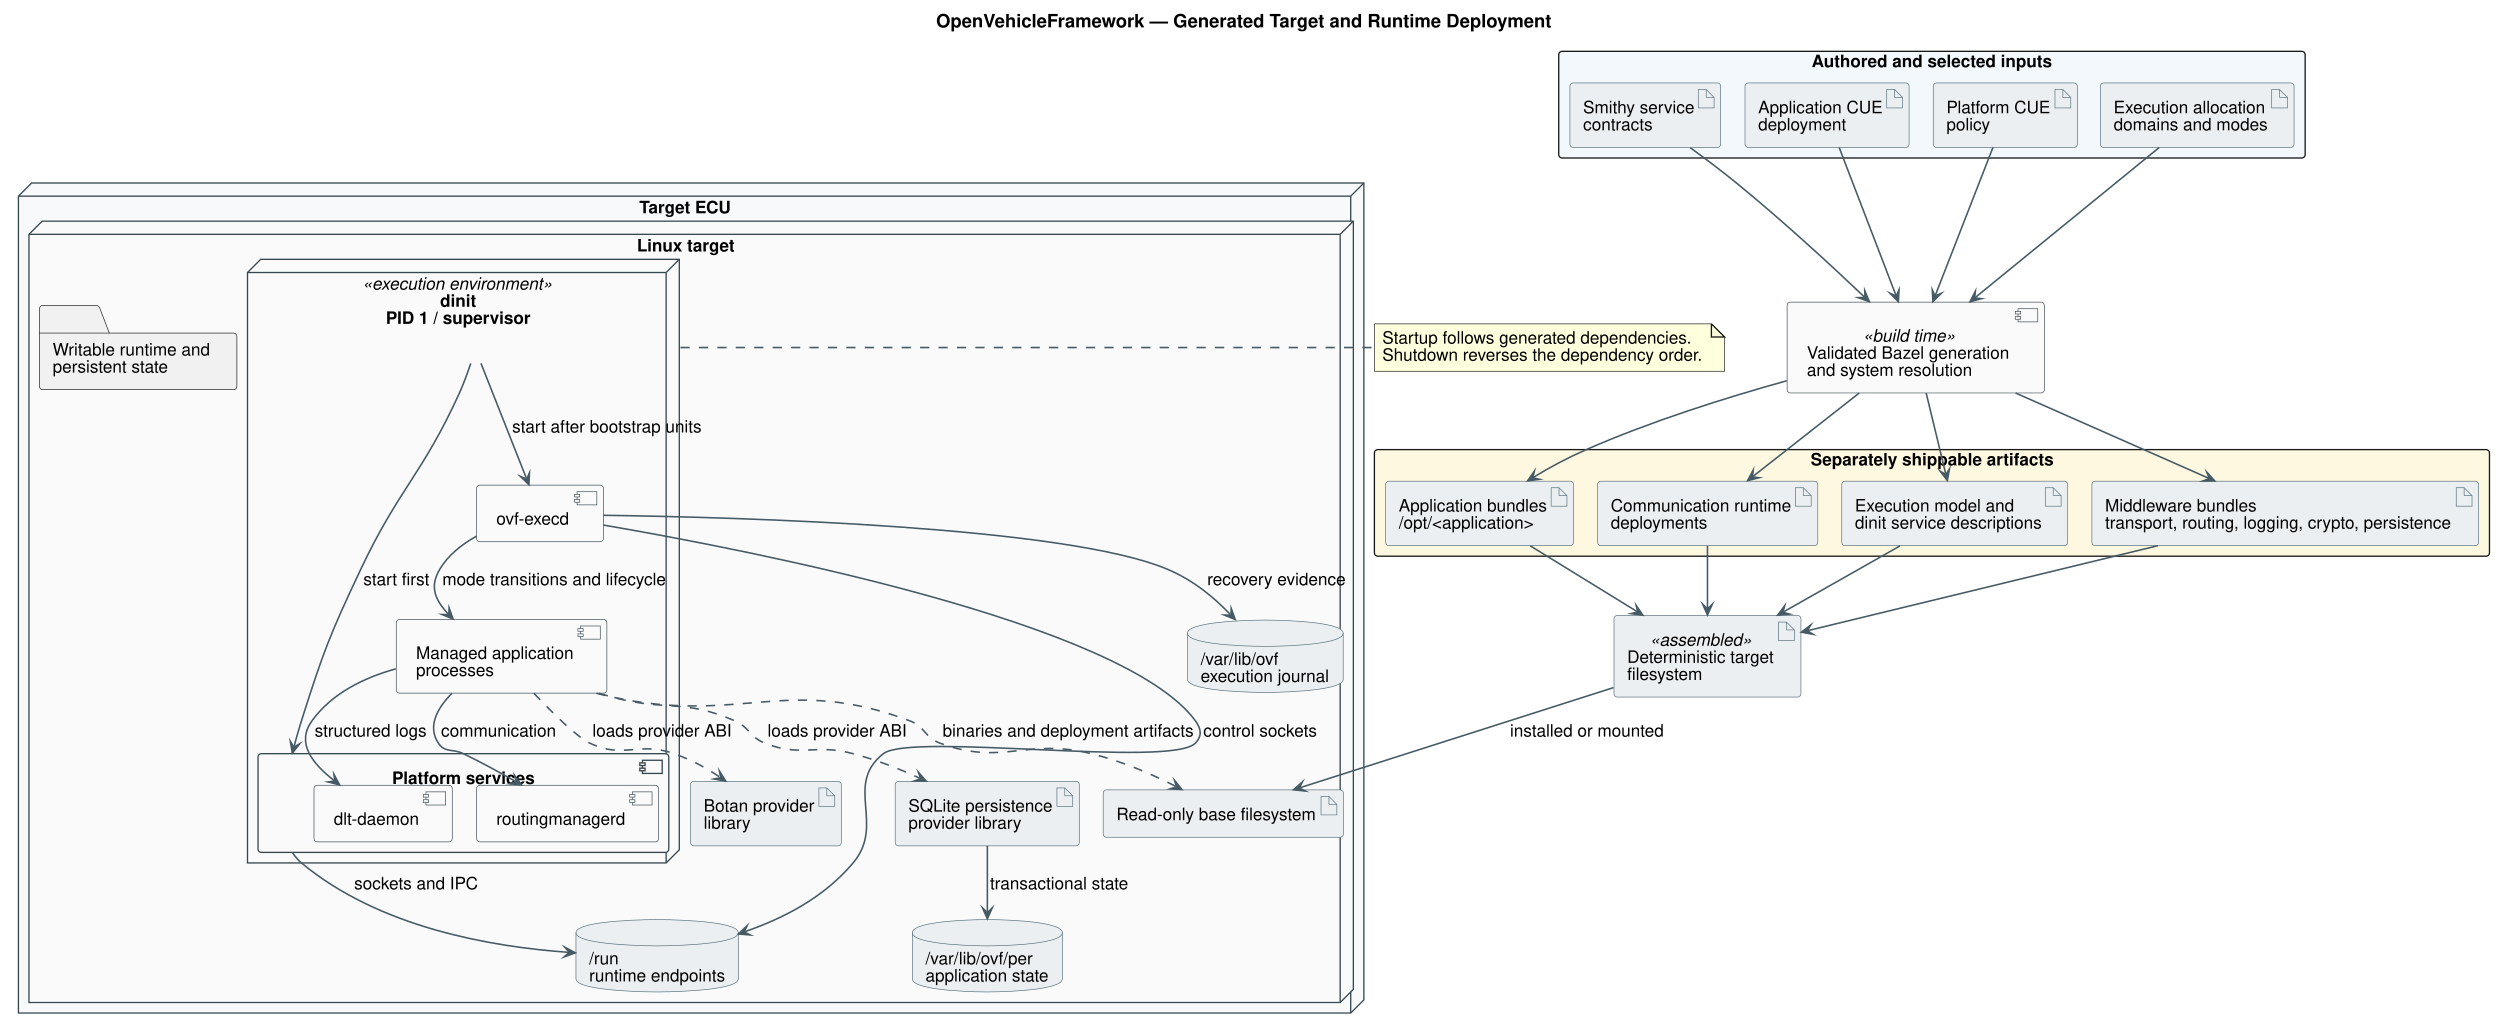
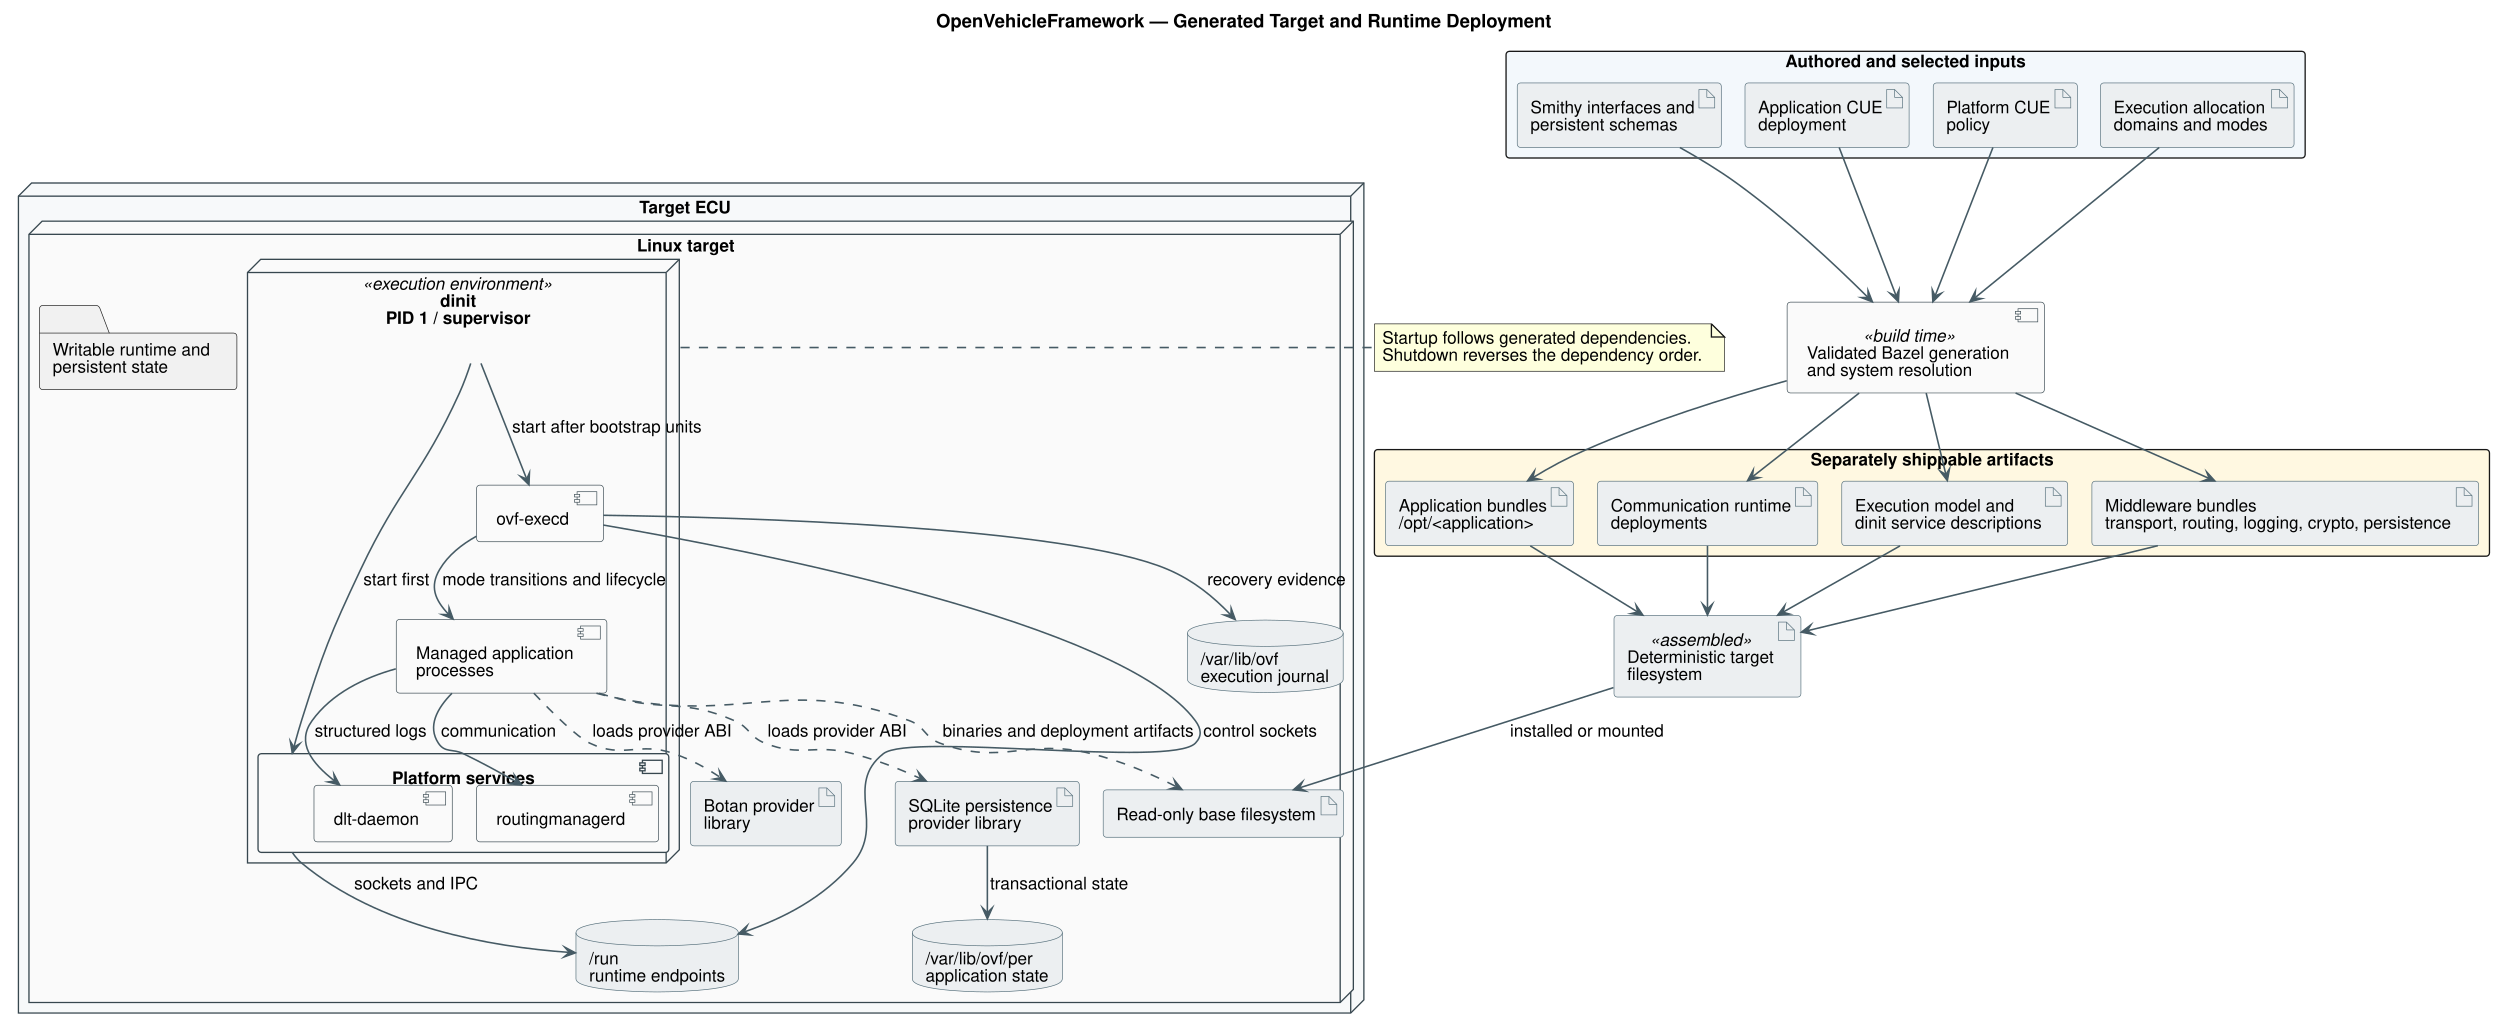
<svg xmlns="http://www.w3.org/2000/svg" contentStyleType="text/css" data-diagram-type="DESCRIPTION" height="777px" preserveAspectRatio="none" style="width:1899px;height:777px;background:#FFFFFF;" version="1.1" viewBox="0 0 1899 777" width="1899px" zoomAndPan="magnify">
  <defs />
  <g>
    <g class="title" data-source-line="3">
      <text fill="#000000" font-family="Helvetica" font-size="14" font-weight="700" lengthAdjust="spacing" textLength="469.889" x="711.056" y="20.78">OpenVehicleFramework — Generated Target and Runtime Deployment</text>
    </g>
    <g class="cluster" data-qualified-name="inputs" data-source-line="23" id="ent0001">
-       <rect fill="#F3F8FC" height="81" rx="2.5" ry="2.5" style="stroke:#181818;stroke-width:1;" width="567" x="1184" y="39" />
-       <text fill="#000000" font-family="Helvetica" font-size="13" font-weight="700" lengthAdjust="spacing" textLength="182.743" x="1376.129" y="51.01">Authored and selected inputs</text>
+       <rect fill="#F3F8FC" height="81" rx="2.5" ry="2.5" style="stroke:#181818;stroke-width:1;" width="607" x="1144" y="39" />
+       <text fill="#000000" font-family="Helvetica" font-size="13" font-weight="700" lengthAdjust="spacing" textLength="182.743" x="1356.129" y="51.01">Authored and selected inputs</text>
    </g>
    <g class="cluster" data-qualified-name="artifacts" data-source-line="32" id="ent0007">
      <rect fill="#FFF8E1" height="81" rx="2.5" ry="2.5" style="stroke:#181818;stroke-width:1;" width="847" x="1044" y="341.5" />
      <text fill="#000000" font-family="Helvetica" font-size="13" font-weight="700" lengthAdjust="spacing" textLength="184.241" x="1375.38" y="353.51">Separately shippable artifacts</text>
    </g>
    <g class="cluster" data-qualified-name="ecu" data-source-line="54" id="ent0025">
      <polygon fill="#F7F9FA" points="14,149,24,139,1036,139,1036,759.5,1026,769.5,14,769.5,14,149" style="stroke:#37474F;stroke-width:1;stroke-linejoin:miter;stroke-miterlimit:10;" />
      <line style="stroke:#37474F;stroke-width:1;" x1="1026" x2="1036" y1="149" y2="139" />
      <line style="stroke:#37474F;stroke-width:1;" x1="14" x2="1026" y1="149" y2="149" />
      <line style="stroke:#37474F;stroke-width:1;" x1="1026" x2="1026" y1="149" y2="769.5" />
      <text fill="#000000" font-family="Helvetica" font-size="13" font-weight="700" lengthAdjust="spacing" textLength="70.789" x="485.606" y="162.01">Target ECU</text>
    </g>
    <g class="cluster" data-qualified-name="ecu.linux" data-source-line="55" id="ent0026">
      <polygon fill="#FAFAFA" points="22,178,32,168,1028,168,1028,751.5,1018,761.5,22,761.5,22,178" style="stroke:#37474F;stroke-width:1;stroke-linejoin:miter;stroke-miterlimit:10;" />
      <line style="stroke:#37474F;stroke-width:1;" x1="1018" x2="1028" y1="178" y2="168" />
      <line style="stroke:#37474F;stroke-width:1;" x1="22" x2="1018" y1="178" y2="178" />
      <line style="stroke:#37474F;stroke-width:1;" x1="1018" x2="1018" y1="178" y2="761.5" />
      <text fill="#000000" font-family="Helvetica" font-size="13" font-weight="700" lengthAdjust="spacing" textLength="74.394" x="483.803" y="191.01">Linux target</text>
    </g>
    <g class="cluster" data-qualified-name="ecu.linux.supervisor" data-source-line="59" id="ent0029">
      <polygon fill="#FAFAFA" points="188,207,198,197,516,197,516,645.5,506,655.5,188,655.5,188,207" style="stroke:#37474F;stroke-width:1;stroke-linejoin:miter;stroke-miterlimit:10;" />
      <line style="stroke:#37474F;stroke-width:1;" x1="506" x2="516" y1="207" y2="197" />
      <line style="stroke:#37474F;stroke-width:1;" x1="188" x2="506" y1="207" y2="207" />
      <line style="stroke:#37474F;stroke-width:1;" x1="506" x2="506" y1="207" y2="655.5" />
      <text fill="#000000" font-family="Helvetica" font-size="13" font-style="italic" lengthAdjust="spacing" textLength="145.26" x="275.37" y="220.01">«execution environment»</text>
      <text fill="#000000" font-family="Helvetica" font-size="13" font-weight="700" lengthAdjust="spacing" textLength="27.435" x="334.283" y="233.01">dinit</text>
      <text fill="#000000" font-family="Helvetica" font-size="13" font-weight="700" lengthAdjust="spacing" textLength="109.821" x="293.09" y="246.01">PID 1 / supervisor</text>
    </g>
    <g class="cluster" data-qualified-name="ecu.linux.supervisor.services" data-source-line="60" id="ent0030">
      <rect fill="#FAFAFA" height="75" rx="2.5" ry="2.5" style="stroke:#37474F;stroke-width:1;" width="312" x="196" y="572.5" />
      <rect fill="#FAFAFA" height="10" style="stroke:#37474F;stroke-width:1;" width="15" x="488" y="577.5" />
      <rect fill="#FAFAFA" height="2" style="stroke:#37474F;stroke-width:1;" width="4" x="486" y="579.5" />
      <rect fill="#FAFAFA" height="2" style="stroke:#37474F;stroke-width:1;" width="4" x="486" y="583.5" />
      <text fill="#000000" font-family="Helvetica" font-size="13" font-weight="700" lengthAdjust="spacing" textLength="108.393" x="297.804" y="595.51">Platform services</text>
    </g>
    <g class="entity" data-qualified-name="generator" data-source-line="30" id="ent0006">
      <rect fill="#FAFAFA" height="69" rx="2.5" ry="2.5" style="stroke:#37474F;stroke-width:0.5;" width="195.391" x="1357.5" y="229.5" />
      <rect fill="#FAFAFA" height="10" style="stroke:#37474F;stroke-width:0.5;" width="15" x="1532.891" y="234.5" />
      <rect fill="#FAFAFA" height="2" style="stroke:#37474F;stroke-width:0.5;" width="4" x="1530.891" y="236.5" />
      <rect fill="#FAFAFA" height="2" style="stroke:#37474F;stroke-width:0.5;" width="4" x="1530.891" y="240.5" />
      <text fill="#000000" font-family="Helvetica" font-size="13" font-style="italic" lengthAdjust="spacing" textLength="70.097" x="1415.147" y="259.51">«build time»</text>
      <text fill="#000000" font-family="Helvetica" font-size="13" lengthAdjust="spacing" textLength="155.391" x="1372.5" y="272.51">Validated Bazel generation</text>
      <text fill="#000000" font-family="Helvetica" font-size="13" lengthAdjust="spacing" textLength="126.452" x="1372.5" y="285.51">and system resolution</text>
    </g>
    <g class="entity" data-qualified-name="rootfs" data-source-line="39" id="ent0012">
      <rect fill="#ECEFF1" height="62" rx="2.5" ry="2.5" style="stroke:#546E7A;stroke-width:0.5;" width="141.979" x="1226" y="467.5" />
      <polygon fill="#ECEFF1" points="1350.979,472.5,1350.979,486.5,1362.979,486.5,1362.979,478.5,1356.979,472.5,1350.979,472.5" style="stroke:#546E7A;stroke-width:0.5;stroke-linejoin:miter;stroke-miterlimit:10;" />
      <line style="stroke:#546E7A;stroke-width:0.5;" x1="1356.979" x2="1356.979" y1="472.5" y2="478.5" />
      <line style="stroke:#546E7A;stroke-width:0.5;" x1="1362.979" x2="1356.979" y1="478.5" y2="478.5" />
      <text fill="#000000" font-family="Helvetica" font-size="13" font-style="italic" lengthAdjust="spacing" textLength="77.327" x="1253.326" y="490.51">«assembled»</text>
      <text fill="#000000" font-family="Helvetica" font-size="13" lengthAdjust="spacing" textLength="111.979" x="1236" y="503.51">Deterministic target</text>
      <text fill="#000000" font-family="Helvetica" font-size="13" lengthAdjust="spacing" textLength="57.789" x="1236" y="516.51">filesystem</text>
    </g>
    <g class="entity" data-qualified-name="GMN53" data-source-line="91" id="ent0054">
      <path d="M1044,246 L1044,282 L1309.988,282 L1309.988,256 L1299.988,246 L1044,246" fill="#FEFFDD" style="stroke:#181818;stroke-width:0.5;" />
      <path d="M1299.988,246 L1299.988,256 L1309.988,256 L1299.988,246" fill="#FEFFDD" style="stroke:#181818;stroke-width:1;" />
      <text fill="#000000" font-family="Helvetica" font-size="13" lengthAdjust="spacing" textLength="235.606" x="1050" y="261.01">Startup follows generated dependencies.</text>
      <text fill="#000000" font-family="Helvetica" font-size="13" lengthAdjust="spacing" textLength="244.988" x="1050" y="274.01">Shutdown reverses the dependency order.</text>
    </g>
    <g class="entity" data-qualified-name="inputs.smithy" data-source-line="24" id="ent0002">
-       <rect fill="#ECEFF1" height="49" rx="2.5" ry="2.5" style="stroke:#546E7A;stroke-width:0.5;" width="114.519" x="1192.5" y="63" />
-       <polygon fill="#ECEFF1" points="1290.019,68,1290.019,82,1302.019,82,1302.019,74,1296.019,68,1290.019,68" style="stroke:#546E7A;stroke-width:0.5;stroke-linejoin:miter;stroke-miterlimit:10;" />
-       <line style="stroke:#546E7A;stroke-width:0.5;" x1="1296.019" x2="1296.019" y1="68" y2="74" />
-       <line style="stroke:#546E7A;stroke-width:0.5;" x1="1302.019" x2="1296.019" y1="74" y2="74" />
-       <text fill="#000000" font-family="Helvetica" font-size="13" lengthAdjust="spacing" textLength="84.519" x="1202.5" y="86.01">Smithy service</text>
-       <text fill="#000000" font-family="Helvetica" font-size="13" lengthAdjust="spacing" textLength="52.743" x="1202.5" y="99.01">contracts</text>
+       <rect fill="#ECEFF1" height="49" rx="2.5" ry="2.5" style="stroke:#546E7A;stroke-width:0.5;" width="155.004" x="1152.5" y="63" />
+       <polygon fill="#ECEFF1" points="1290.504,68,1290.504,82,1302.504,82,1302.504,74,1296.504,68,1290.504,68" style="stroke:#546E7A;stroke-width:0.5;stroke-linejoin:miter;stroke-miterlimit:10;" />
+       <line style="stroke:#546E7A;stroke-width:0.5;" x1="1296.504" x2="1296.504" y1="68" y2="74" />
+       <line style="stroke:#546E7A;stroke-width:0.5;" x1="1302.504" x2="1296.504" y1="74" y2="74" />
+       <text fill="#000000" font-family="Helvetica" font-size="13" lengthAdjust="spacing" textLength="125.004" x="1162.5" y="86.01">Smithy interfaces and</text>
+       <text fill="#000000" font-family="Helvetica" font-size="13" lengthAdjust="spacing" textLength="111.992" x="1162.5" y="99.01">persistent schemas</text>
    </g>
    <g class="entity" data-qualified-name="inputs.app_cue" data-source-line="25" id="ent0003">
      <rect fill="#ECEFF1" height="49" rx="2.5" ry="2.5" style="stroke:#546E7A;stroke-width:0.5;" width="124.656" x="1325.5" y="63" />
      <polygon fill="#ECEFF1" points="1433.156,68,1433.156,82,1445.156,82,1445.156,74,1439.156,68,1433.156,68" style="stroke:#546E7A;stroke-width:0.5;stroke-linejoin:miter;stroke-miterlimit:10;" />
      <line style="stroke:#546E7A;stroke-width:0.5;" x1="1439.156" x2="1439.156" y1="68" y2="74" />
      <line style="stroke:#546E7A;stroke-width:0.5;" x1="1445.156" x2="1439.156" y1="74" y2="74" />
      <text fill="#000000" font-family="Helvetica" font-size="13" lengthAdjust="spacing" textLength="94.656" x="1335.5" y="86.01">Application CUE</text>
      <text fill="#000000" font-family="Helvetica" font-size="13" lengthAdjust="spacing" textLength="67.209" x="1335.5" y="99.01">deployment</text>
    </g>
    <g class="entity" data-qualified-name="inputs.platform_cue" data-source-line="26" id="ent0004">
      <rect fill="#ECEFF1" height="49" rx="2.5" ry="2.5" style="stroke:#546E7A;stroke-width:0.5;" width="109.46" x="1468.5" y="63" />
      <polygon fill="#ECEFF1" points="1560.96,68,1560.96,82,1572.96,82,1572.96,74,1566.96,68,1560.96,68" style="stroke:#546E7A;stroke-width:0.5;stroke-linejoin:miter;stroke-miterlimit:10;" />
      <line style="stroke:#546E7A;stroke-width:0.5;" x1="1566.96" x2="1566.96" y1="68" y2="74" />
      <line style="stroke:#546E7A;stroke-width:0.5;" x1="1572.96" x2="1566.96" y1="74" y2="74" />
      <text fill="#000000" font-family="Helvetica" font-size="13" lengthAdjust="spacing" textLength="79.46" x="1478.5" y="86.01">Platform CUE</text>
      <text fill="#000000" font-family="Helvetica" font-size="13" lengthAdjust="spacing" textLength="33.236" x="1478.5" y="99.01">policy</text>
    </g>
    <g class="entity" data-qualified-name="inputs.allocation" data-source-line="27" id="ent0005">
      <rect fill="#ECEFF1" height="49" rx="2.5" ry="2.5" style="stroke:#546E7A;stroke-width:0.5;" width="147.07" x="1595.5" y="63" />
      <polygon fill="#ECEFF1" points="1725.57,68,1725.57,82,1737.57,82,1737.57,74,1731.57,68,1725.57,68" style="stroke:#546E7A;stroke-width:0.5;stroke-linejoin:miter;stroke-miterlimit:10;" />
      <line style="stroke:#546E7A;stroke-width:0.5;" x1="1731.57" x2="1731.57" y1="68" y2="74" />
      <line style="stroke:#546E7A;stroke-width:0.5;" x1="1737.57" x2="1731.57" y1="74" y2="74" />
      <text fill="#000000" font-family="Helvetica" font-size="13" lengthAdjust="spacing" textLength="115.629" x="1605.5" y="86.01">Execution allocation</text>
      <text fill="#000000" font-family="Helvetica" font-size="13" lengthAdjust="spacing" textLength="117.07" x="1605.5" y="99.01">domains and modes</text>
    </g>
    <g class="entity" data-qualified-name="artifacts.app_bundles" data-source-line="33" id="ent0008">
      <rect fill="#ECEFF1" height="49" rx="2.5" ry="2.5" style="stroke:#546E7A;stroke-width:0.5;" width="142.747" x="1052.5" y="365.5" />
      <polygon fill="#ECEFF1" points="1178.247,370.5,1178.247,384.5,1190.247,384.5,1190.247,376.5,1184.247,370.5,1178.247,370.5" style="stroke:#546E7A;stroke-width:0.5;stroke-linejoin:miter;stroke-miterlimit:10;" />
      <line style="stroke:#546E7A;stroke-width:0.5;" x1="1184.247" x2="1184.247" y1="370.5" y2="376.5" />
      <line style="stroke:#546E7A;stroke-width:0.5;" x1="1190.247" x2="1184.247" y1="376.5" y2="376.5" />
      <text fill="#000000" font-family="Helvetica" font-size="13" lengthAdjust="spacing" textLength="112.747" x="1062.5" y="388.51">Application bundles</text>
      <text fill="#000000" font-family="Helvetica" font-size="13" lengthAdjust="spacing" textLength="102.635" x="1062.5" y="401.51">/opt/&lt;application&gt;</text>
    </g>
    <g class="entity" data-qualified-name="artifacts.com_deployments" data-source-line="34" id="ent0009">
      <rect fill="#ECEFF1" height="49" rx="2.5" ry="2.5" style="stroke:#546E7A;stroke-width:0.5;" width="167.274" x="1213.5" y="365.5" />
      <polygon fill="#ECEFF1" points="1363.774,370.5,1363.774,384.5,1375.774,384.5,1375.774,376.5,1369.774,370.5,1363.774,370.5" style="stroke:#546E7A;stroke-width:0.5;stroke-linejoin:miter;stroke-miterlimit:10;" />
      <line style="stroke:#546E7A;stroke-width:0.5;" x1="1369.774" x2="1369.774" y1="370.5" y2="376.5" />
      <line style="stroke:#546E7A;stroke-width:0.5;" x1="1375.774" x2="1369.774" y1="376.5" y2="376.5" />
      <text fill="#000000" font-family="Helvetica" font-size="13" lengthAdjust="spacing" textLength="137.274" x="1223.5" y="388.51">Communication runtime</text>
      <text fill="#000000" font-family="Helvetica" font-size="13" lengthAdjust="spacing" textLength="73.709" x="1223.5" y="401.51">deployments</text>
    </g>
    <g class="entity" data-qualified-name="artifacts.exec_deployment" data-source-line="35" id="ent0010">
      <rect fill="#ECEFF1" height="49" rx="2.5" ry="2.5" style="stroke:#546E7A;stroke-width:0.5;" width="171.616" x="1399" y="365.5" />
      <polygon fill="#ECEFF1" points="1553.616,370.5,1553.616,384.5,1565.616,384.5,1565.616,376.5,1559.616,370.5,1553.616,370.5" style="stroke:#546E7A;stroke-width:0.5;stroke-linejoin:miter;stroke-miterlimit:10;" />
      <line style="stroke:#546E7A;stroke-width:0.5;" x1="1559.616" x2="1559.616" y1="370.5" y2="376.5" />
      <line style="stroke:#546E7A;stroke-width:0.5;" x1="1565.616" x2="1559.616" y1="376.5" y2="376.5" />
      <text fill="#000000" font-family="Helvetica" font-size="13" lengthAdjust="spacing" textLength="121.412" x="1409" y="388.51">Execution model and</text>
      <text fill="#000000" font-family="Helvetica" font-size="13" lengthAdjust="spacing" textLength="141.616" x="1409" y="401.51">dinit service descriptions</text>
    </g>
    <g class="entity" data-qualified-name="artifacts.middleware" data-source-line="36" id="ent0011">
      <rect fill="#ECEFF1" height="49" rx="2.5" ry="2.5" style="stroke:#546E7A;stroke-width:0.5;" width="293.752" x="1589" y="365.5" />
      <polygon fill="#ECEFF1" points="1865.752,370.5,1865.752,384.5,1877.752,384.5,1877.752,376.5,1871.752,370.5,1865.752,370.5" style="stroke:#546E7A;stroke-width:0.5;stroke-linejoin:miter;stroke-miterlimit:10;" />
      <line style="stroke:#546E7A;stroke-width:0.5;" x1="1871.752" x2="1871.752" y1="370.5" y2="376.5" />
      <line style="stroke:#546E7A;stroke-width:0.5;" x1="1877.752" x2="1871.752" y1="376.5" y2="376.5" />
      <text fill="#000000" font-family="Helvetica" font-size="13" lengthAdjust="spacing" textLength="115.623" x="1599" y="388.51">Middleware bundles</text>
      <text fill="#000000" font-family="Helvetica" font-size="13" lengthAdjust="spacing" textLength="263.752" x="1599" y="401.51">transport, routing, logging, crypto, persistence</text>
    </g>
    <g class="entity" data-qualified-name="ecu.linux.lower" data-source-line="56" id="ent0027">
      <rect fill="#ECEFF1" height="36" rx="2.5" ry="2.5" style="stroke:#546E7A;stroke-width:0.5;" width="182.458" x="838" y="600" />
      <polygon fill="#ECEFF1" points="1003.458,605,1003.458,619,1015.458,619,1015.458,611,1009.458,605,1003.458,605" style="stroke:#546E7A;stroke-width:0.5;stroke-linejoin:miter;stroke-miterlimit:10;" />
      <line style="stroke:#546E7A;stroke-width:0.5;" x1="1009.458" x2="1009.458" y1="605" y2="611" />
      <line style="stroke:#546E7A;stroke-width:0.5;" x1="1015.458" x2="1009.458" y1="611" y2="611" />
      <text fill="#000000" font-family="Helvetica" font-size="13" lengthAdjust="spacing" textLength="152.458" x="848" y="623.01">Read-only base filesystem</text>
    </g>
    <g class="entity" data-qualified-name="ecu.linux.writable" data-source-line="57" id="ent0028">
      <path d="M32.5,232 L73.5,232 A3.75,3.75 0 0 1 76,234.5 L83,253 L177.439,253 A2.5,2.5 0 0 1 179.939,255.5 L179.939,293.5 A2.5,2.5 0 0 1 177.439,296 L32.5,296 A2.5,2.5 0 0 1 30,293.5 L30,234.5 A2.5,2.5 0 0 1 32.5,232" fill="#F1F1F1" style="stroke:#181818;stroke-width:0.5;" />
      <line style="stroke:#181818;stroke-width:0.5;" x1="30" x2="83" y1="253" y2="253" />
      <text fill="#000000" font-family="Helvetica" font-size="13" lengthAdjust="spacing" textLength="119.939" x="40" y="270.01">Writable runtime and</text>
      <text fill="#000000" font-family="Helvetica" font-size="13" lengthAdjust="spacing" textLength="88.156" x="40" y="283.01">persistent state</text>
    </g>
    <g class="entity" data-qualified-name="ecu.linux.botan" data-source-line="68" id="ent0035">
      <rect fill="#ECEFF1" height="49" rx="2.5" ry="2.5" style="stroke:#546E7A;stroke-width:0.5;" width="114.551" x="524.5" y="593.5" />
      <polygon fill="#ECEFF1" points="622.051,598.5,622.051,612.5,634.051,612.5,634.051,604.5,628.051,598.5,622.051,598.5" style="stroke:#546E7A;stroke-width:0.5;stroke-linejoin:miter;stroke-miterlimit:10;" />
      <line style="stroke:#546E7A;stroke-width:0.5;" x1="628.051" x2="628.051" y1="598.5" y2="604.5" />
      <line style="stroke:#546E7A;stroke-width:0.5;" x1="634.051" x2="628.051" y1="604.5" y2="604.5" />
      <text fill="#000000" font-family="Helvetica" font-size="13" lengthAdjust="spacing" textLength="84.551" x="534.5" y="616.51">Botan provider</text>
      <text fill="#000000" font-family="Helvetica" font-size="13" lengthAdjust="spacing" textLength="35.395" x="534.5" y="629.51">library</text>
    </g>
    <g class="entity" data-qualified-name="ecu.linux.sqlite" data-source-line="69" id="ent0036">
      <rect fill="#ECEFF1" height="49" rx="2.5" ry="2.5" style="stroke:#546E7A;stroke-width:0.5;" width="139.833" x="680" y="593.5" />
      <polygon fill="#ECEFF1" points="802.833,598.5,802.833,612.5,814.833,612.5,814.833,604.5,808.833,598.5,802.833,598.5" style="stroke:#546E7A;stroke-width:0.5;stroke-linejoin:miter;stroke-miterlimit:10;" />
      <line style="stroke:#546E7A;stroke-width:0.5;" x1="808.833" x2="808.833" y1="598.5" y2="604.5" />
      <line style="stroke:#546E7A;stroke-width:0.5;" x1="814.833" x2="808.833" y1="604.5" y2="604.5" />
      <text fill="#000000" font-family="Helvetica" font-size="13" lengthAdjust="spacing" textLength="109.834" x="690" y="616.51">SQLite persistence</text>
      <text fill="#000000" font-family="Helvetica" font-size="13" lengthAdjust="spacing" textLength="85.973" x="690" y="629.51">provider library</text>
    </g>
    <g class="entity" data-qualified-name="ecu.linux.run" data-source-line="70" id="ent0037">
      <path d="M437.5,708.5 C437.5,698.5 499.17,698.5 499.17,698.5 C499.17,698.5 560.84,698.5 560.84,708.5 L560.84,743.5 C560.84,753.5 499.17,753.5 499.17,753.5 C499.17,753.5 437.5,753.5 437.5,743.5 L437.5,708.5" fill="#ECEFF1" style="stroke:#546E7A;stroke-width:0.5;" />
      <path d="M437.5,708.5 C437.5,718.5 499.17,718.5 499.17,718.5 C499.17,718.5 560.84,718.5 560.84,708.5" fill="none" style="stroke:#546E7A;stroke-width:0.5;" />
      <text fill="#000000" font-family="Helvetica" font-size="13" lengthAdjust="spacing" textLength="22.401" x="447.5" y="732.51">/run</text>
      <text fill="#000000" font-family="Helvetica" font-size="13" lengthAdjust="spacing" textLength="103.34" x="447.5" y="745.51">runtime endpoints</text>
    </g>
    <g class="entity" data-qualified-name="ecu.linux.journal" data-source-line="71" id="ent0038">
      <path d="M902,481 C902,471 961.144,471 961.144,471 C961.144,471 1020.287,471 1020.287,481 L1020.287,516 C1020.287,526 961.144,526 961.144,526 C961.144,526 902,526 902,516 L902,481" fill="#ECEFF1" style="stroke:#546E7A;stroke-width:0.5;" />
      <path d="M902,481 C902,491 961.144,491 961.144,491 C961.144,491 1020.287,491 1020.287,481" fill="none" style="stroke:#546E7A;stroke-width:0.5;" />
      <text fill="#000000" font-family="Helvetica" font-size="13" lengthAdjust="spacing" textLength="59.243" x="912" y="505.01">/var/lib/ovf</text>
      <text fill="#000000" font-family="Helvetica" font-size="13" lengthAdjust="spacing" textLength="98.287" x="912" y="518.01">execution journal</text>
    </g>
    <g class="entity" data-qualified-name="ecu.linux.persistent_state" data-source-line="72" id="ent0039">
      <path d="M693,708.5 C693,698.5 749.976,698.5 749.976,698.5 C749.976,698.5 806.952,698.5 806.952,708.5 L806.952,743.5 C806.952,753.5 749.976,753.5 749.976,753.5 C749.976,753.5 693,753.5 693,743.5 L693,708.5" fill="#ECEFF1" style="stroke:#546E7A;stroke-width:0.5;" />
      <path d="M693,708.5 C693,718.5 749.976,718.5 749.976,718.5 C749.976,718.5 806.952,718.5 806.952,708.5" fill="none" style="stroke:#546E7A;stroke-width:0.5;" />
      <text fill="#000000" font-family="Helvetica" font-size="13" lengthAdjust="spacing" textLength="81.644" x="703" y="732.51">/var/lib/ovf/per</text>
      <text fill="#000000" font-family="Helvetica" font-size="13" lengthAdjust="spacing" textLength="93.952" x="703" y="745.51">application state</text>
    </g>
    <g class="entity" data-qualified-name="ecu.linux.supervisor.execd" data-source-line="64" id="ent0033">
      <rect fill="#FAFAFA" height="43" rx="2.5" ry="2.5" style="stroke:#37474F;stroke-width:0.5;" width="96.361" x="362" y="368.5" />
      <rect fill="#FAFAFA" height="10" style="stroke:#37474F;stroke-width:0.5;" width="15" x="438.361" y="373.5" />
      <rect fill="#FAFAFA" height="2" style="stroke:#37474F;stroke-width:0.5;" width="4" x="436.361" y="375.5" />
      <rect fill="#FAFAFA" height="2" style="stroke:#37474F;stroke-width:0.5;" width="4" x="436.361" y="379.5" />
      <text fill="#000000" font-family="Helvetica" font-size="13" lengthAdjust="spacing" textLength="56.361" x="377" y="398.51">ovf-execd</text>
    </g>
    <g class="entity" data-qualified-name="ecu.linux.supervisor.applications" data-source-line="65" id="ent0034">
      <rect fill="#FAFAFA" height="56" rx="2.5" ry="2.5" style="stroke:#37474F;stroke-width:0.5;" width="159.977" x="301" y="470.5" />
      <rect fill="#FAFAFA" height="10" style="stroke:#37474F;stroke-width:0.5;" width="15" x="440.977" y="475.5" />
      <rect fill="#FAFAFA" height="2" style="stroke:#37474F;stroke-width:0.5;" width="4" x="438.977" y="477.5" />
      <rect fill="#FAFAFA" height="2" style="stroke:#37474F;stroke-width:0.5;" width="4" x="438.977" y="481.5" />
      <text fill="#000000" font-family="Helvetica" font-size="13" lengthAdjust="spacing" textLength="119.977" x="316" y="500.51">Managed application</text>
      <text fill="#000000" font-family="Helvetica" font-size="13" lengthAdjust="spacing" textLength="59.249" x="316" y="513.51">processes</text>
    </g>
    <g class="entity" data-qualified-name="ecu.linux.supervisor.services.routing" data-source-line="61" id="ent0031">
      <rect fill="#FAFAFA" height="43" rx="2.5" ry="2.5" style="stroke:#37474F;stroke-width:0.5;" width="138.287" x="362" y="596.5" />
      <rect fill="#FAFAFA" height="10" style="stroke:#37474F;stroke-width:0.5;" width="15" x="480.287" y="601.5" />
      <rect fill="#FAFAFA" height="2" style="stroke:#37474F;stroke-width:0.5;" width="4" x="478.287" y="603.5" />
      <rect fill="#FAFAFA" height="2" style="stroke:#37474F;stroke-width:0.5;" width="4" x="478.287" y="607.5" />
      <text fill="#000000" font-family="Helvetica" font-size="13" lengthAdjust="spacing" textLength="98.287" x="377" y="626.51">routingmanagerd</text>
    </g>
    <g class="entity" data-qualified-name="ecu.linux.supervisor.services.dlt_daemon" data-source-line="62" id="ent0032">
      <rect fill="#FAFAFA" height="43" rx="2.5" ry="2.5" style="stroke:#37474F;stroke-width:0.5;" width="105.038" x="238.5" y="596.5" />
      <rect fill="#FAFAFA" height="10" style="stroke:#37474F;stroke-width:0.5;" width="15" x="323.538" y="601.5" />
      <rect fill="#FAFAFA" height="2" style="stroke:#37474F;stroke-width:0.5;" width="4" x="321.538" y="603.5" />
      <rect fill="#FAFAFA" height="2" style="stroke:#37474F;stroke-width:0.5;" width="4" x="321.538" y="607.5" />
      <text fill="#000000" font-family="Helvetica" font-size="13" lengthAdjust="spacing" textLength="65.038" x="253.5" y="626.51">dlt-daemon</text>
    </g>
    <g class="link" data-entity-1="ent0002" data-entity-2="ent0006" data-link-type="dependency" id="lnk13">
-       <polygon fill="#455A64" points="1420.135,229.291,1416.361,220.194,1416.508,225.849,1410.853,225.997,1420.135,229.291" style="stroke:#455A64;stroke-width:1;stroke-linejoin:miter;stroke-miterlimit:10;" />
-       <path d="M1283.889,112.194 C1295.248,120.426 1307.854,129.884 1319,139 C1354.616,168.129 1389.569,200.28 1416.508,225.849" fill="none" style="stroke:#455A64;stroke-width:1.2;" />
+       <polygon fill="#455A64" points="1422.435,229.436,1418.869,220.256,1418.887,225.913,1413.23,225.931,1422.435,229.436" style="stroke:#455A64;stroke-width:1;stroke-linejoin:miter;stroke-miterlimit:10;" />
+       <path d="M1276.033,112.047 C1290.225,119.979 1305.628,129.297 1319,139 C1356.887,166.49 1392.402,199.602 1418.887,225.913" fill="none" style="stroke:#455A64;stroke-width:1.2;" />
    </g>
    <g class="link" data-entity-1="ent0003" data-entity-2="ent0006" data-link-type="dependency" id="lnk14">
      <polygon fill="#455A64" points="1442.097,229.395,1442.605,219.559,1440.305,224.727,1435.137,222.427,1442.097,229.395" style="stroke:#455A64;stroke-width:1;stroke-linejoin:miter;stroke-miterlimit:10;" />
      <path d="M1397.036,112.034 C1408.645,142.268 1427.079,190.28 1440.305,224.727" fill="none" style="stroke:#455A64;stroke-width:1.2;" />
    </g>
    <g class="link" data-entity-1="ent0004" data-entity-2="ent0006" data-link-type="dependency" id="lnk15">
      <polygon fill="#455A64" points="1468.095,229.395,1475.09,222.462,1469.911,224.736,1467.636,219.557,1468.095,229.395" style="stroke:#455A64;stroke-width:1;stroke-linejoin:miter;stroke-miterlimit:10;" />
      <path d="M1513.829,112.034 C1502.047,142.268 1483.334,190.289 1469.911,224.736" fill="none" style="stroke:#455A64;stroke-width:1.2;" />
    </g>
    <g class="link" data-entity-1="ent0005" data-entity-2="ent0006" data-link-type="dependency" id="lnk16">
      <polygon fill="#455A64" points="1496.212,229.395,1505.715,226.807,1500.087,226.235,1500.659,220.607,1496.212,229.395" style="stroke:#455A64;stroke-width:1;stroke-linejoin:miter;stroke-miterlimit:10;" />
      <path d="M1640.139,112.034 C1603.061,142.268 1542.332,191.788 1500.087,226.235" fill="none" style="stroke:#455A64;stroke-width:1.2;" />
    </g>
    <g class="link" data-entity-1="ent0006" data-entity-2="ent0008" data-link-type="dependency" id="lnk17">
      <polygon fill="#455A64" points="1160.141,365.37,1169.911,364.128,1164.417,362.779,1165.766,357.286,1160.141,365.37" style="stroke:#455A64;stroke-width:1;stroke-linejoin:miter;stroke-miterlimit:10;" />
      <path d="M1357.234,289.205 C1310.266,302.264 1253.73,320.108 1205,341.5 C1189.774,348.184 1178.099,354.492 1164.417,362.779" fill="none" style="stroke:#455A64;stroke-width:1.2;" />
    </g>
    <g class="link" data-entity-1="ent0006" data-entity-2="ent0009" data-link-type="dependency" id="lnk18">
      <polygon fill="#455A64" points="1327.273,365.242,1336.822,362.832,1331.206,362.155,1331.883,356.539,1327.273,365.242" style="stroke:#455A64;stroke-width:1;stroke-linejoin:miter;stroke-miterlimit:10;" />
      <path d="M1412.243,298.556 C1385.374,319.643 1355.297,343.248 1331.206,362.155" fill="none" style="stroke:#455A64;stroke-width:1.2;" />
    </g>
    <g class="link" data-entity-1="ent0006" data-entity-2="ent0010" data-link-type="dependency" id="lnk19">
      <polygon fill="#455A64" points="1479.252,365.242,1481.024,355.553,1478.076,360.382,1473.248,357.435,1479.252,365.242" style="stroke:#455A64;stroke-width:1;stroke-linejoin:miter;stroke-miterlimit:10;" />
      <path d="M1463.118,298.556 C1468.22,319.643 1473.502,341.475 1478.076,360.382" fill="none" style="stroke:#455A64;stroke-width:1.2;" />
    </g>
    <g class="link" data-entity-1="ent0006" data-entity-2="ent0011" data-link-type="dependency" id="lnk20">
      <polygon fill="#455A64" points="1682.597,365.434,1675.978,358.141,1678.023,363.416,1672.748,365.46,1682.597,365.434" style="stroke:#455A64;stroke-width:1;stroke-linejoin:miter;stroke-miterlimit:10;" />
      <path d="M1531.043,298.556 C1578.991,319.715 1635.153,344.498 1678.023,363.416" fill="none" style="stroke:#455A64;stroke-width:1.2;" />
    </g>
    <g class="link" data-entity-1="ent0008" data-entity-2="ent0012" data-link-type="dependency" id="lnk21">
      <polygon fill="#455A64" points="1248.169,467.44,1242.602,459.315,1243.911,464.818,1238.408,466.128,1248.169,467.44" style="stroke:#455A64;stroke-width:1;stroke-linejoin:miter;stroke-miterlimit:10;" />
      <path d="M1162.394,414.636 C1187.679,430.201 1216.746,448.095 1243.911,464.818" fill="none" style="stroke:#455A64;stroke-width:1.2;" />
    </g>
    <g class="link" data-entity-1="ent0009" data-entity-2="ent0012" data-link-type="dependency" id="lnk22">
      <polygon fill="#455A64" points="1297,467.44,1301,458.44,1297,462.44,1293,458.44,1297,467.44" style="stroke:#455A64;stroke-width:1;stroke-linejoin:miter;stroke-miterlimit:10;" />
      <path d="M1297,414.636 C1297,430.201 1297,445.716 1297,462.44" fill="none" style="stroke:#455A64;stroke-width:1.2;" />
    </g>
    <g class="link" data-entity-1="ent0010" data-entity-2="ent0012" data-link-type="dependency" id="lnk23">
      <polygon fill="#455A64" points="1350.065,467.44,1359.867,466.484,1354.415,464.975,1355.924,459.523,1350.065,467.44" style="stroke:#455A64;stroke-width:1;stroke-linejoin:miter;stroke-miterlimit:10;" />
      <path d="M1443.277,414.636 C1415.8,430.201 1383.936,448.252 1354.415,464.975" fill="none" style="stroke:#455A64;stroke-width:1.2;" />
    </g>
    <g class="link" data-entity-1="ent0011" data-entity-2="ent0012" data-link-type="dependency" id="lnk24">
      <polygon fill="#455A64" points="1368.074,480.258,1377.763,482.023,1372.933,479.079,1375.877,474.249,1368.074,480.258" style="stroke:#455A64;stroke-width:1;stroke-linejoin:miter;stroke-miterlimit:10;" />
      <path d="M1639.116,414.504 C1557.179,434.381 1446.539,461.222 1372.933,479.079" fill="none" style="stroke:#455A64;stroke-width:1.2;" />
    </g>
    <g class="link" data-entity-1="ent0012" data-entity-2="ent0027" data-link-type="dependency" id="lnk40">
      <polygon fill="#455A64" points="982.305,599.98,992.096,601.053,987.068,598.459,989.662,593.432,982.305,599.98" style="stroke:#455A64;stroke-width:1;stroke-linejoin:miter;stroke-miterlimit:10;" />
      <path d="M1225.61,522.294 C1154.335,545.052 1051.194,577.984 987.068,598.459" fill="none" style="stroke:#455A64;stroke-width:1.2;" />
      <text fill="#000000" font-family="Helvetica" font-size="13" lengthAdjust="spacing" textLength="117.07" x="1147" y="559.51">installed or mounted</text>
    </g>
    <g class="link" data-entity-1="ent0029" data-entity-2="ent0030" data-link-type="dependency" id="lnk41">
      <polygon fill="#455A64" points="222.004,572.291,228.107,564.561,223.242,567.446,220.356,562.581,222.004,572.291" style="stroke:#455A64;stroke-width:1;stroke-linejoin:miter;stroke-miterlimit:10;" />
      <path d="M357.558,276.045 C355.369,282.666 352.327,291.19 349,298.5 C320.728,360.618 303.17,370.799 274,432.5 C250.542,482.119 245.557,495.172 229,547.5 C227.407,552.533 225.875,557.811 224.427,563.113 C223.703,565.764 223,568.421 222.321,571.057 C222.236,571.386 222.151,571.715 222.067,572.044 C222.046,572.126 223.263,567.364 223.242,567.446" fill="none" style="stroke:#455A64;stroke-width:1.2;" />
      <text fill="#000000" font-family="Helvetica" font-size="13" lengthAdjust="spacing" textLength="49.835" x="276" y="444.51">start first</text>
    </g>
    <g class="link" data-entity-1="ent0029" data-entity-2="ent0033" data-link-type="dependency" id="lnk42">
      <polygon fill="#455A64" points="401.88,368.452,402.293,358.612,400.043,363.802,394.853,361.552,401.88,368.452" style="stroke:#455A64;stroke-width:1;stroke-linejoin:miter;stroke-miterlimit:10;" />
      <path d="M365.348,276.004 C373.546,296.75 389.564,337.285 400.043,363.802" fill="none" style="stroke:#455A64;stroke-width:1.2;" />
      <text fill="#000000" font-family="Helvetica" font-size="13" lengthAdjust="spacing" textLength="143.793" x="389" y="328.51">start after bootstrap units</text>
    </g>
    <g class="link" data-entity-1="ent0033" data-entity-2="ent0034" data-link-type="dependency" id="lnk43">
      <polygon fill="#455A64" points="344.342,470.414,341.031,461.139,340.893,466.794,335.238,466.657,344.342,470.414" style="stroke:#455A64;stroke-width:1;stroke-linejoin:miter;stroke-miterlimit:10;" />
      <path d="M361.904,407.32 C350.841,413.438 340.444,421.64 334,432.5 C326.326,445.435 330.043,455.404 340.893,466.794" fill="none" style="stroke:#455A64;stroke-width:1.2;" />
      <text fill="#000000" font-family="Helvetica" font-size="13" lengthAdjust="spacing" textLength="170.53" x="336" y="444.51">mode transitions and lifecycle</text>
    </g>
    <g class="link" data-entity-1="ent0034" data-entity-2="ent0031" data-link-type="dependency" id="lnk44">
      <polygon fill="#455A64" points="396.459,596.411,390.645,588.461,392.123,593.921,386.662,595.399,396.459,596.411" style="stroke:#455A64;stroke-width:1;stroke-linejoin:miter;stroke-miterlimit:10;" />
      <path d="M343.329,526.583 C331.988,538.087 324.542,551.762 333,564.5 C338.068,572.133 343.773,568.467 352,572.5 C366.841,579.775 378.462,586.079 392.123,593.921" fill="none" style="stroke:#455A64;stroke-width:1.2;" />
      <text fill="#000000" font-family="Helvetica" font-size="13" lengthAdjust="spacing" textLength="87.426" x="335" y="559.51">communication</text>
    </g>
    <g class="link" data-entity-1="ent0034" data-entity-2="ent0032" data-link-type="dependency" id="lnk45">
      <polygon fill="#455A64" points="258.129,596.313,253.494,587.623,254.187,593.237,248.573,593.93,258.129,596.313" style="stroke:#455A64;stroke-width:1;stroke-linejoin:miter;stroke-miterlimit:10;" />
      <path d="M300.652,508.05 C276.24,514.85 251.946,526.763 237,547.5 C224.939,564.234 236.673,579.571 254.187,593.237" fill="none" style="stroke:#455A64;stroke-width:1.2;" />
      <text fill="#000000" font-family="Helvetica" font-size="13" lengthAdjust="spacing" textLength="85.262" x="239" y="559.51">structured logs</text>
    </g>
    <g class="link" data-entity-1="ent0034" data-entity-2="ent0035" data-link-type="dependency" id="lnk46">
      <polygon fill="#455A64" points="551.488,593.462,546.26,585.115,547.341,590.668,541.789,591.749,551.488,593.462" style="stroke:#455A64;stroke-width:1;stroke-linejoin:miter;stroke-miterlimit:10;" />
      <path d="M405.476,526.517 C420.312,542.214 438.21,559.803 448,564.5 C473.846,576.899 485.026,562.797 512,572.5 C525.822,577.472 535.595,582.752 547.341,590.668" fill="none" style="stroke:#455A64;stroke-width:1.2;stroke-dasharray:7,7;" />
      <text fill="#000000" font-family="Helvetica" font-size="13" lengthAdjust="spacing" textLength="106.222" x="450" y="559.51">loads provider ABI</text>
    </g>
    <g class="link" data-entity-1="ent0034" data-entity-2="ent0036" data-link-type="dependency" id="lnk47">
      <polygon fill="#455A64" points="703.813,593.437,697.287,586.062,699.265,591.361,693.965,593.339,703.813,593.437" style="stroke:#455A64;stroke-width:1;stroke-linejoin:miter;stroke-miterlimit:10;" />
      <path d="M455.009,526.62 C458.372,527.635 461.714,528.601 465,529.5 C505.608,540.612 519.454,530.57 558,547.5 C569.638,552.612 569.184,559.812 581,564.5 C608.876,575.559 619.058,564.642 648,572.5 C666.832,577.613 682.132,583.542 699.265,591.361" fill="none" style="stroke:#455A64;stroke-width:1.2;stroke-dasharray:7,7;" />
      <text fill="#000000" font-family="Helvetica" font-size="13" lengthAdjust="spacing" textLength="106.222" x="583" y="559.51">loads provider ABI</text>
    </g>
    <g class="link" data-entity-1="ent0030" data-entity-2="ent0037" data-link-type="dependency" id="lnk48">
      <polygon fill="#455A64" points="437.296,723.794,428.603,719.164,432.308,723.438,428.034,727.143,437.296,723.794" style="stroke:#455A64;stroke-width:1;stroke-linejoin:miter;stroke-miterlimit:10;" />
      <path d="M222.079,647.516 C222.101,647.549 222.123,647.583 222.144,647.616 C222.32,647.885 222.498,648.151 222.678,648.415 C223.04,648.944 223.413,649.464 223.798,649.974 C225.337,652.014 227.065,653.891 229,655.5 C288.094,704.614 372.738,719.185 432.308,723.438" fill="none" style="stroke:#455A64;stroke-width:1.2;" />
      <text fill="#000000" font-family="Helvetica" font-size="13" lengthAdjust="spacing" textLength="94.656" x="269" y="675.51">sockets and IPC</text>
    </g>
    <g class="link" data-entity-1="ent0033" data-entity-2="ent0037" data-link-type="dependency" id="lnk49">
      <polygon fill="#455A64" points="560.617,709.528,570.432,710.342,565.338,707.882,567.799,702.788,560.617,709.528" style="stroke:#455A64;stroke-width:1;stroke-linejoin:miter;stroke-miterlimit:10;" />
      <path d="M458.199,398.811 C572.321,418.388 853.572,473.344 908,547.5 C912.471,553.591 913.252,559.068 908,564.5 C889.686,583.443 691.7,556.198 671,572.5 C640.927,596.184 672.728,626.28 648,655.5 C625.596,681.973 595.617,697.327 565.338,707.882" fill="none" style="stroke:#455A64;stroke-width:1.2;" />
      <text fill="#000000" font-family="Helvetica" font-size="13" lengthAdjust="spacing" textLength="86.703" x="914" y="559.51">control sockets</text>
    </g>
    <g class="link" data-entity-1="ent0033" data-entity-2="ent0038" data-link-type="dependency" id="lnk50">
      <polygon fill="#455A64" points="938.461,470.787,935.105,461.527,934.995,467.183,929.339,467.073,938.461,470.787" style="stroke:#455A64;stroke-width:1;stroke-linejoin:miter;stroke-miterlimit:10;" />
      <path d="M458.305,391.412 C563.659,392.917 810.75,399.923 887,432.5 C906.813,440.965 921.583,453.24 934.995,467.183" fill="none" style="stroke:#455A64;stroke-width:1.2;" />
      <text fill="#000000" font-family="Helvetica" font-size="13" lengthAdjust="spacing" textLength="105.498" x="917" y="444.51">recovery evidence</text>
    </g>
    <g class="link" data-entity-1="ent0034" data-entity-2="ent0027" data-link-type="dependency" id="lnk51">
      <polygon fill="#455A64" points="898.035,599.835,891.83,592.186,893.579,597.566,888.2,599.315,898.035,599.835" style="stroke:#455A64;stroke-width:1;stroke-linejoin:miter;stroke-miterlimit:10;" />
      <path d="M453.044,526.59 C457.06,527.674 461.063,528.656 465,529.5 C563.523,550.628 596.626,512.193 691,547.5 C702.905,551.954 702.072,560.106 714,564.5 C762.076,582.212 779.284,560.119 829,572.5 C853.155,578.516 874.319,587.758 893.579,597.566" fill="none" style="stroke:#455A64;stroke-width:1.2;stroke-dasharray:7,7;" />
      <text fill="#000000" font-family="Helvetica" font-size="13" lengthAdjust="spacing" textLength="190.773" x="716" y="559.51">binaries and deployment artifacts</text>
    </g>
    <g class="link" data-entity-1="ent0036" data-entity-2="ent0039" data-link-type="dependency" id="lnk52">
      <polygon fill="#455A64" points="750,698.179,754,689.179,750,693.179,746,689.179,750,698.179" style="stroke:#455A64;stroke-width:1;stroke-linejoin:miter;stroke-miterlimit:10;" />
      <path d="M750,642.525 C750,658.993 750,676.028 750,693.179" fill="none" style="stroke:#455A64;stroke-width:1.2;" />
      <text fill="#000000" font-family="Helvetica" font-size="13" lengthAdjust="spacing" textLength="105.504" x="752" y="675.51">transactional state</text>
    </g>
    <g class="link" data-entity-1="ent0029" data-entity-2="ent0054" data-link-type="association" id="lnk55">
      <path d="M516.88,264 C523.904,264 530.928,264 537.953,264 C594.148,264 650.343,264 706.538,264 C818.928,264 931.319,264 1043.709,264" fill="none" style="stroke:#455A64;stroke-width:1.2;stroke-dasharray:7,7;" />
    </g>
  </g>
</svg>
